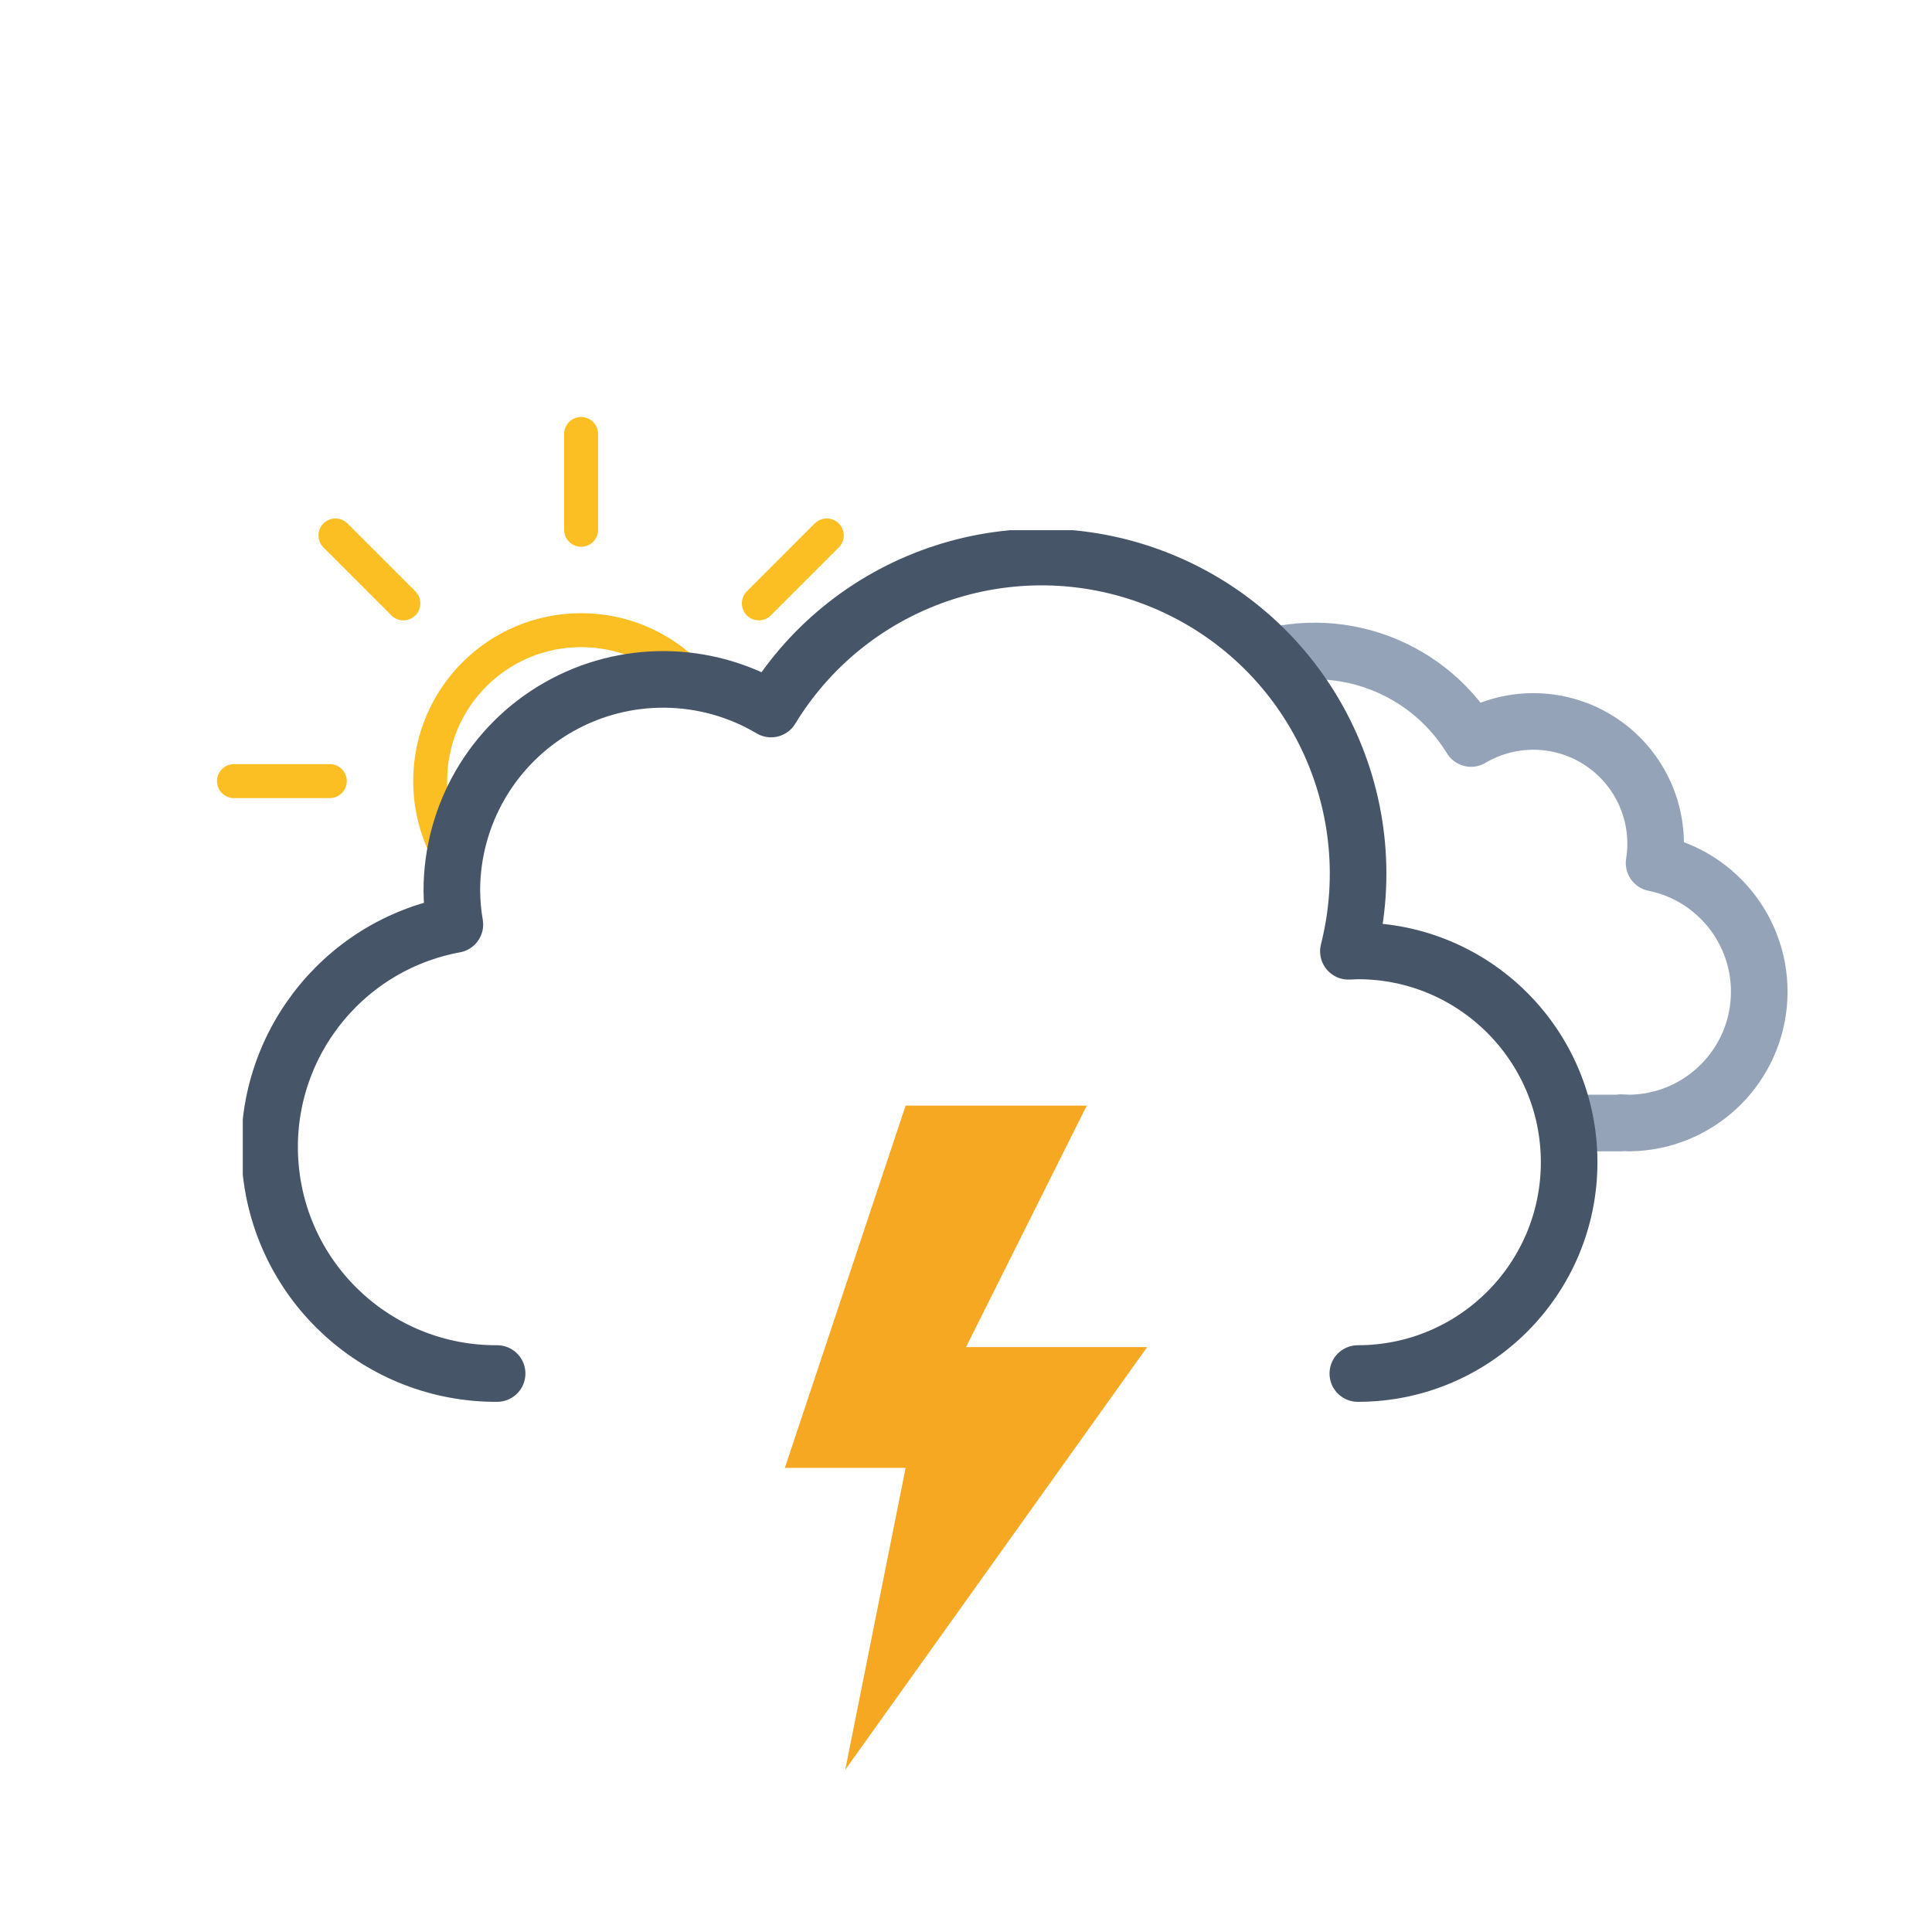
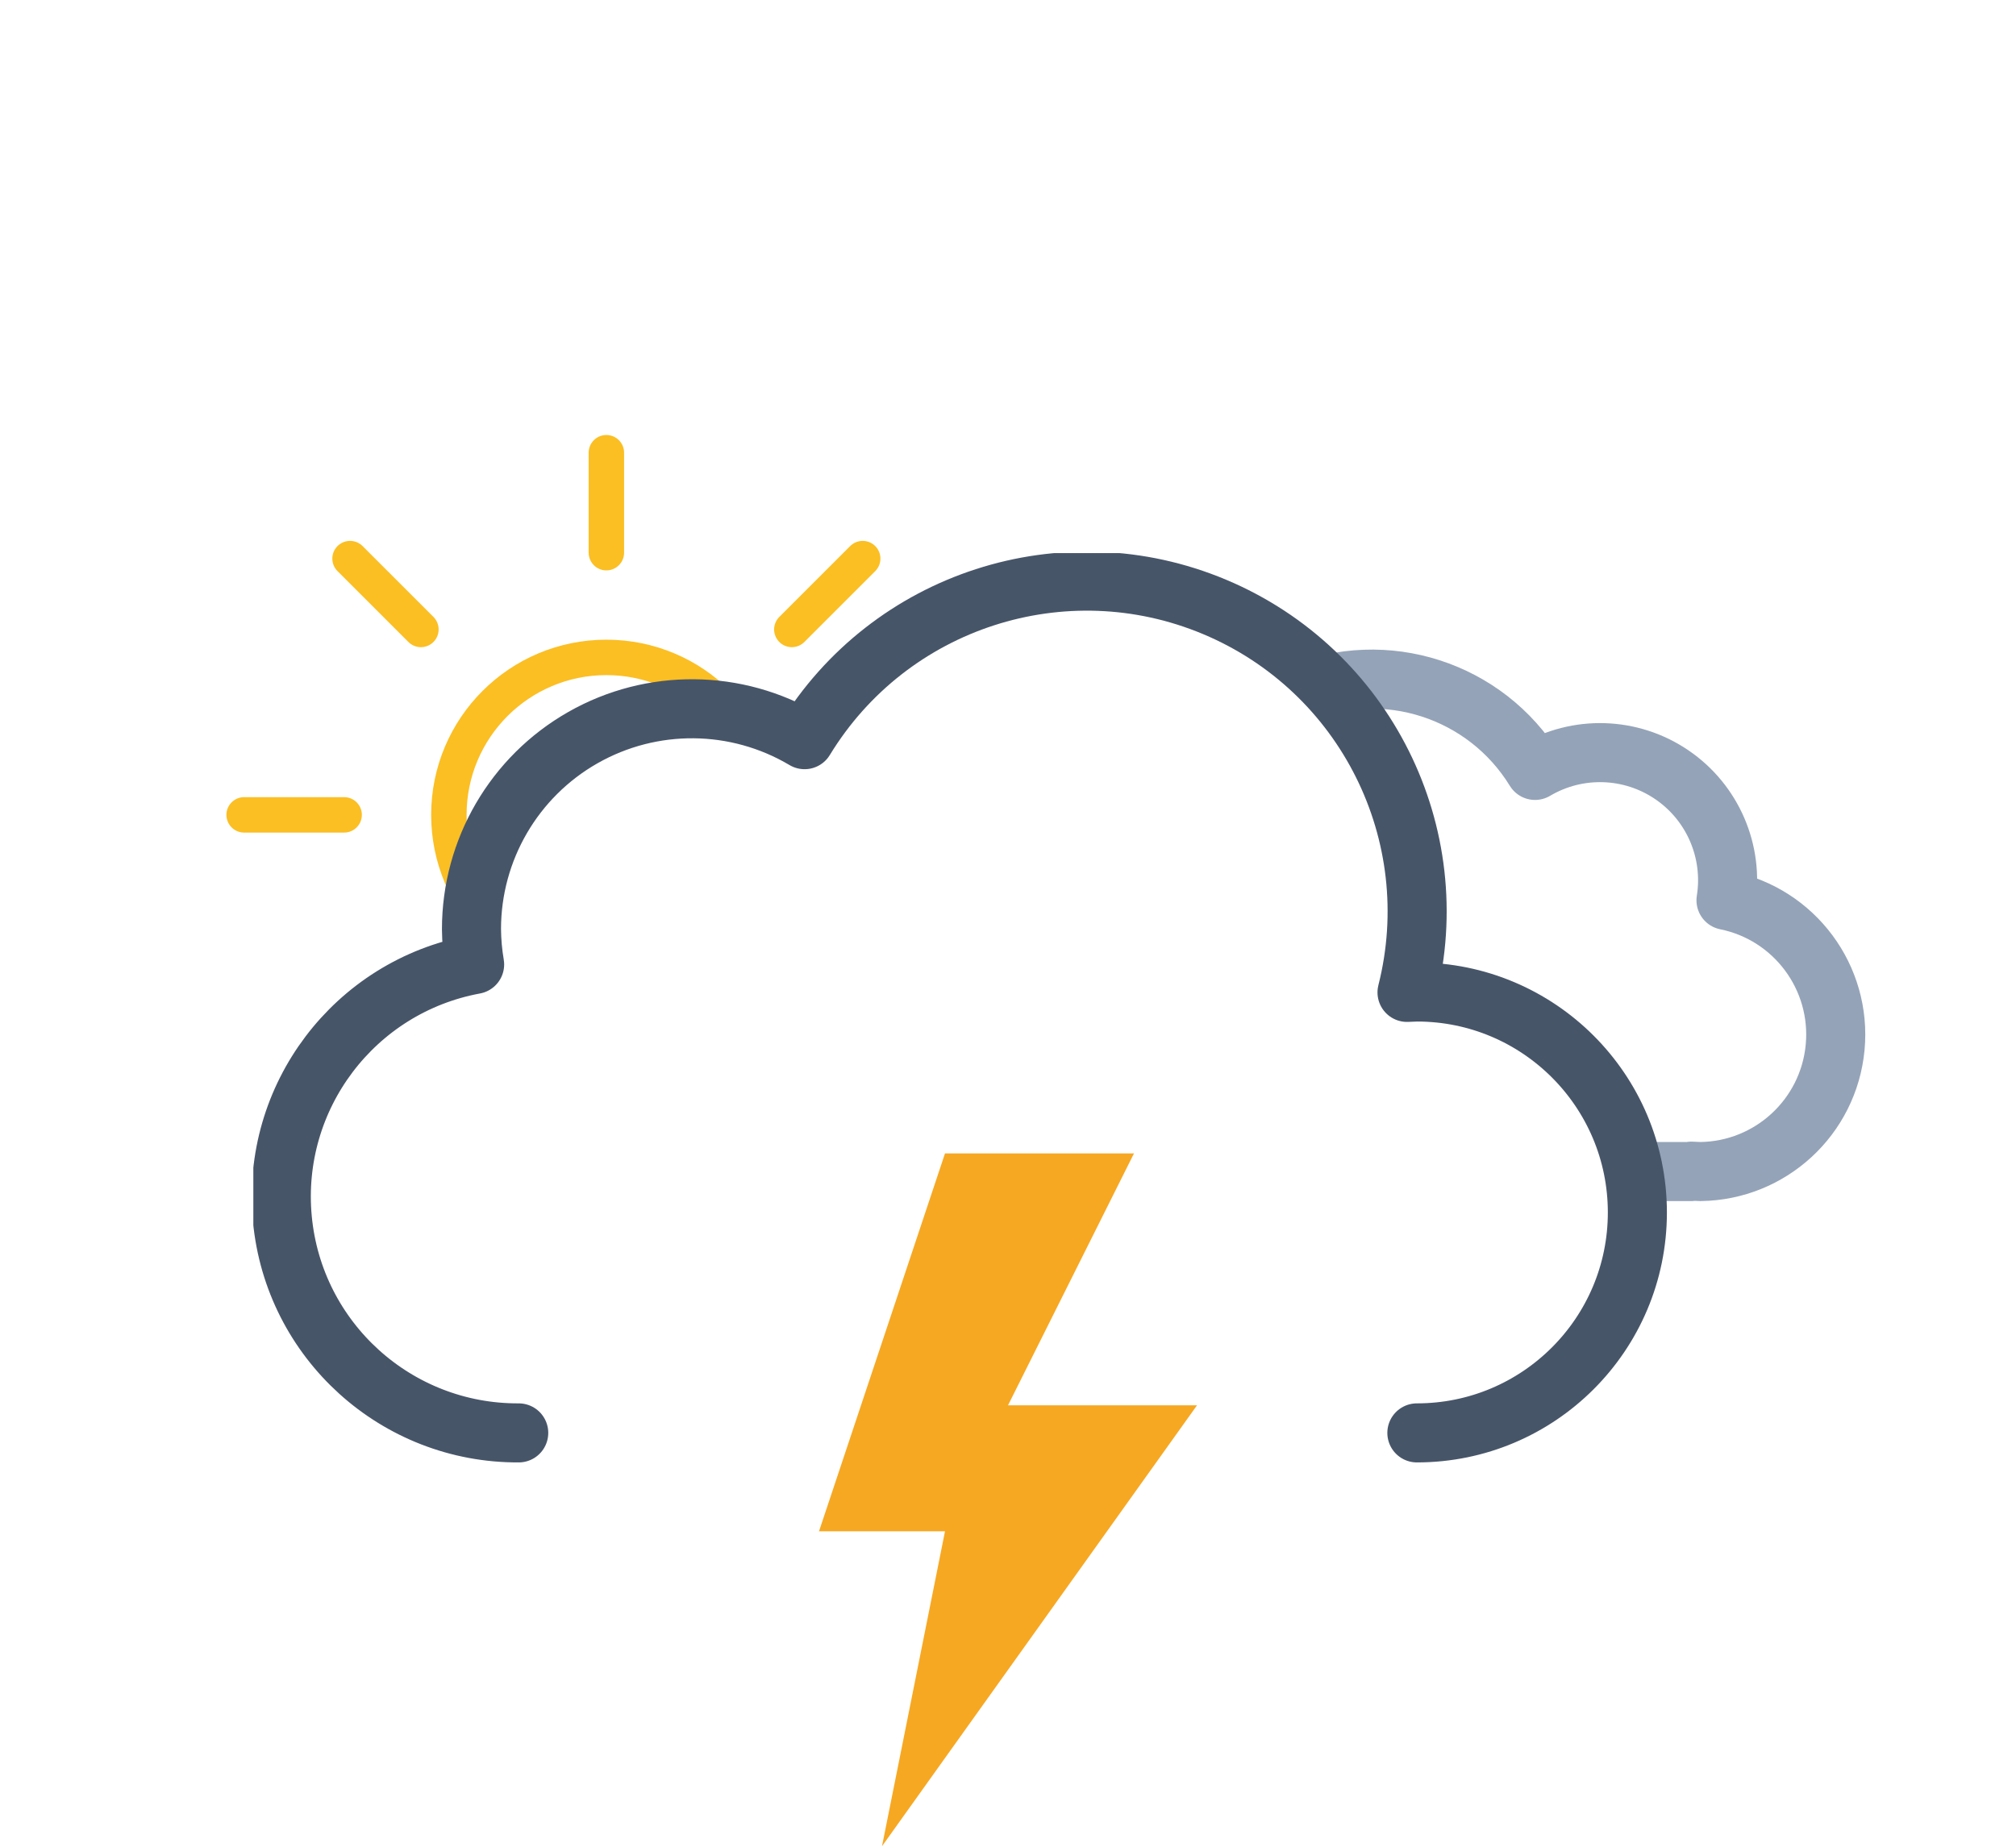
- <svg xmlns="http://www.w3.org/2000/svg" xmlns:xlink="http://www.w3.org/1999/xlink" viewBox="0 0 512 512">
+ <svg xmlns="http://www.w3.org/2000/svg" xmlns:xlink="http://www.w3.org/1999/xlink" viewBox="0 0 512 469">
  <defs>
    <symbol id="d" viewBox="0 0 193 193">
      <circle cx="96.5" cy="96.5" r="40" fill="none" stroke="#fbbf24" stroke-miterlimit="10" stroke-width="9" />
      <path fill="none" stroke="#fbbf24" stroke-linecap="round" stroke-miterlimit="10" stroke-width="9" d="M96.5 29.9V4.5m0 184v-25.4m47.1-113.7 18-18M31.4 161.6l18-18m0-94.2-18-18m130.2 130.2-18-18M4.5 96.5h25.4m158.6 0h-25.4">
        <animateTransform additive="sum" attributeName="transform" dur="6s" repeatCount="indefinite" type="rotate" values="0 96.5 96.5; 45 96.5 96.5" />
      </path>
    </symbol>
    <symbol id="f" viewBox="0 0 214.3 140.1">
      <path fill="none" stroke="#94a3b8" stroke-linejoin="round" stroke-width="15" d="M7.5 100.2a32.4 32.4 0 0032.4 32.4h129.8v-.1l2.3.1a34.8 34.8 0 006.5-68.9 32.4 32.4 0 00-48.5-33 48.6 48.6 0 00-88.6 37.1h-1.5a32.4 32.4 0 00-32.4 32.4Z" />
    </symbol>
    <symbol id="g" viewBox="0 0 359 231">
      <path fill="none" stroke="#475569" stroke-linecap="round" stroke-linejoin="round" stroke-width="15" d="M295.5 223.5a56 56 0 000-112l-2.5.1a83.9 83.9 0 00-153-64.2 56 56 0 00-84.6 48.1 56.6 56.6 0 00.8 9 60 60 0 0011.2 119" />
    </symbol>
    <symbol id="e" overflow="visible" viewBox="0 0 447.7 371.5">
      <g clip-path="url(#a)">
        <use xlink:href="#f" width="214.3" height="140.1" transform="translate(195.51 165.01)">
          <animateTransform additive="sum" attributeName="transform" dur="6s" repeatCount="indefinite" type="translate" values="-9 0; 9 0; -9 0" />
        </use>
      </g>
      <use xlink:href="#g" width="359" height="231" transform="translate(0 140.5)">
        <animateTransform additive="sum" attributeName="transform" dur="6s" repeatCount="indefinite" type="translate" values="-18 0; 18 0; -18 0" />
      </use>
    </symbol>
    <symbol id="c" viewBox="0 0 512 371.5">
      <g clip-path="url(#b)">
        <use xlink:href="#d" width="193" height="193" transform="translate(57.5 110.5)" />
      </g>
      <use xlink:href="#e" width="447.7" height="371.5" transform="translate(64.34)" />
    </symbol>
    <symbol id="h" overflow="visible" viewBox="0 0 128 56">
      <path fill="#0a5ad4" d="M8 56a8 8 0 01-8-8V8a8 8 0 0116 0v40a8 8 0 01-8 8Z" opacity="0">
        <animateTransform id="x1" additive="sum" attributeName="transform" begin="0s; x1.end+.33s" dur=".67s" type="translate" values="0 -60; 0 60" />
        <animate id="y1" attributeName="opacity" begin="0s; y1.end+.33s" dur=".67s" keyTimes="0; .25; 1" values="0; 1; 0" />
      </path>
      <path fill="#0a5ad4" d="M64 56a8 8 0 01-8-8V8a8 8 0 0116 0v40a8 8 0 01-8 8Z" opacity="0">
        <animateTransform id="x2" additive="sum" attributeName="transform" begin=".33s; x2.end+.33s" dur=".67s" type="translate" values="0 -60; 0 60" />
        <animate id="y2" attributeName="opacity" begin=".33s; y2.end+.33s" dur=".67s" keyTimes="0; .25; 1" values="0; 1; 0" />
      </path>
      <path fill="#0a5ad4" d="M120 56a8 8 0 01-8-8V8a8 8 0 0116 0v40a8 8 0 01-8 8Z" opacity="0">
        <animateTransform id="x3" additive="sum" attributeName="transform" begin="-.33s; x3.end+.33s" dur=".67s" type="translate" values="0 -60; 0 60" />
        <animate id="y3" attributeName="opacity" begin="-.33s; y3.end+.33s" dur=".67s" keyTimes="0; .25; 1" values="0; 1; 0" />
      </path>
    </symbol>
    <symbol id="i" viewBox="0 0 96 176">
      <path fill="#f6a823" d="M32 0 0 96h32l-16 80L96 64H48L80 0H32z">
        <animate id="x1" attributeName="opacity" begin="0s; x1.end+.67s" dur="1.33s" keyTimes="0; .38; .5; .63; .75; .86; .94; 1" values="1; 1; 0; 1; 0; 1; 0; 1" />
      </path>
    </symbol>
    <clipPath id="a">
      <path fill="none" d="M351.5 308a56 56 0 00-56-56l-2.5.1A83.7 83.7 0 00211.5 148V0h236.2v308Z">
        <animateTransform additive="sum" attributeName="transform" dur="6s" repeatCount="indefinite" type="translate" values="-18 0; 18 0; -18 0" />
      </path>
    </clipPath>
    <clipPath id="b">
      <path fill="none" d="M276 148a83.8 83.8 0 00-71.4 40 56 56 0 00-84.6 48 56.6 56.6 0 00.8 9A60 60 0 0072 304H0V0h276Z">
        <animateTransform additive="sum" attributeName="transform" dur="6s" repeatCount="indefinite" type="translate" values="-18 0; 18 0; -18 0" />
      </path>
    </clipPath>
  </defs>
  <use xlink:href="#c" width="512" height="371.5" />
  <use xlink:href="#h" width="128" height="56" transform="translate(192 344)" />
  <use xlink:href="#i" width="96" height="176" transform="translate(208 293)" />
</svg>
